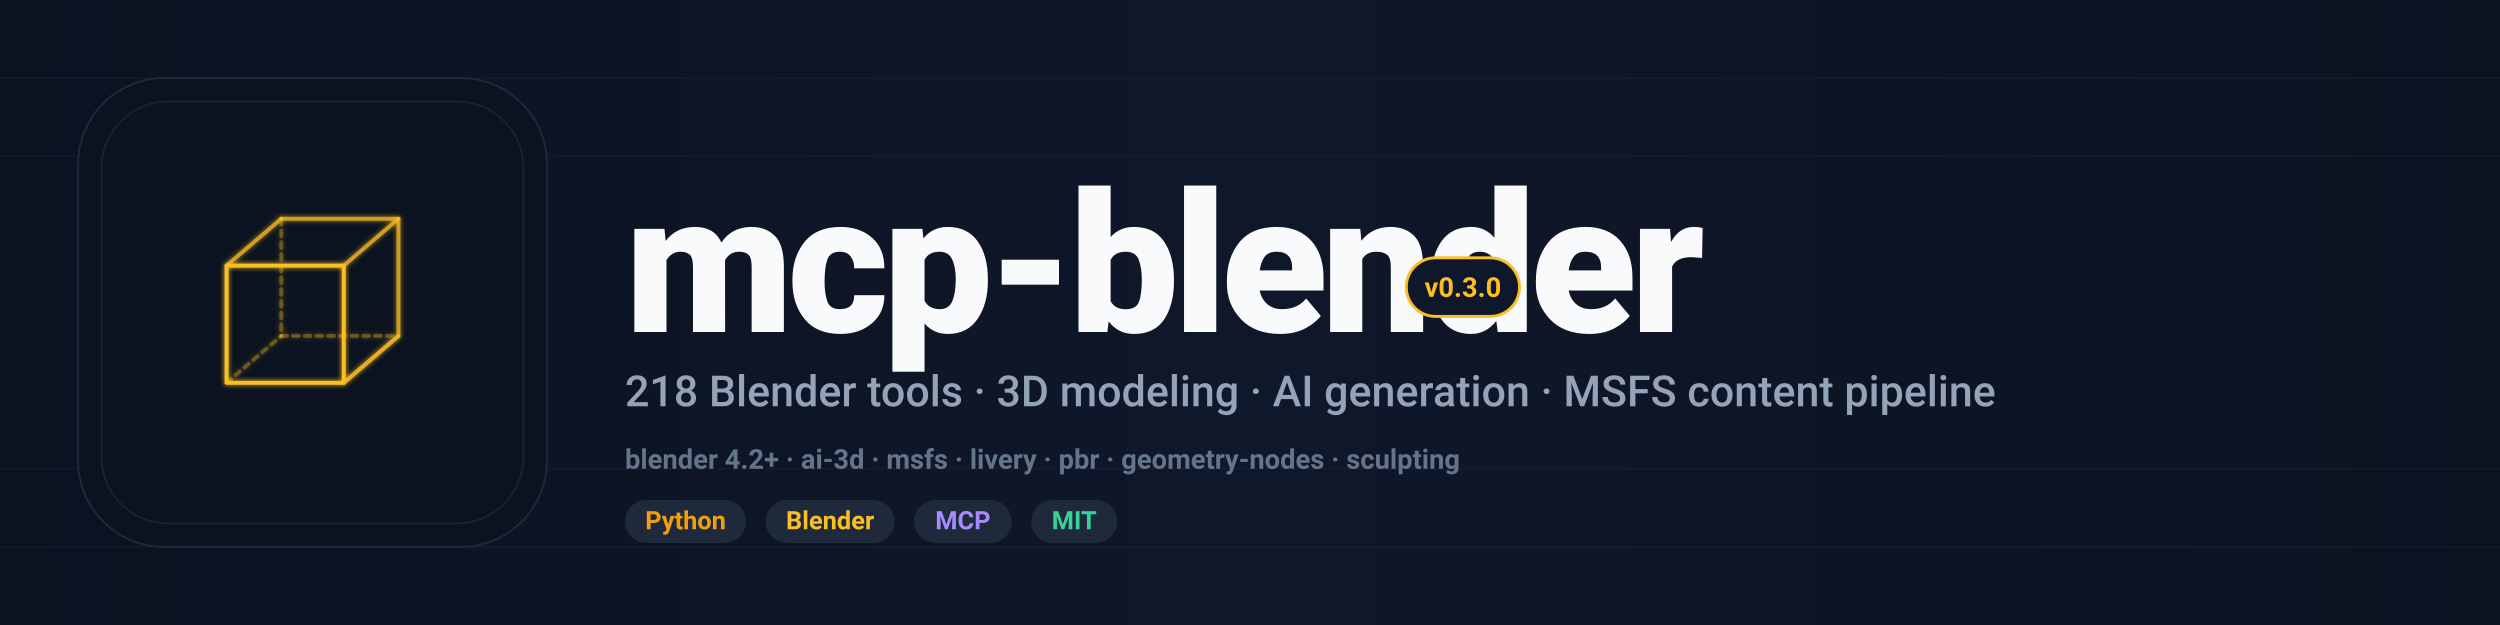
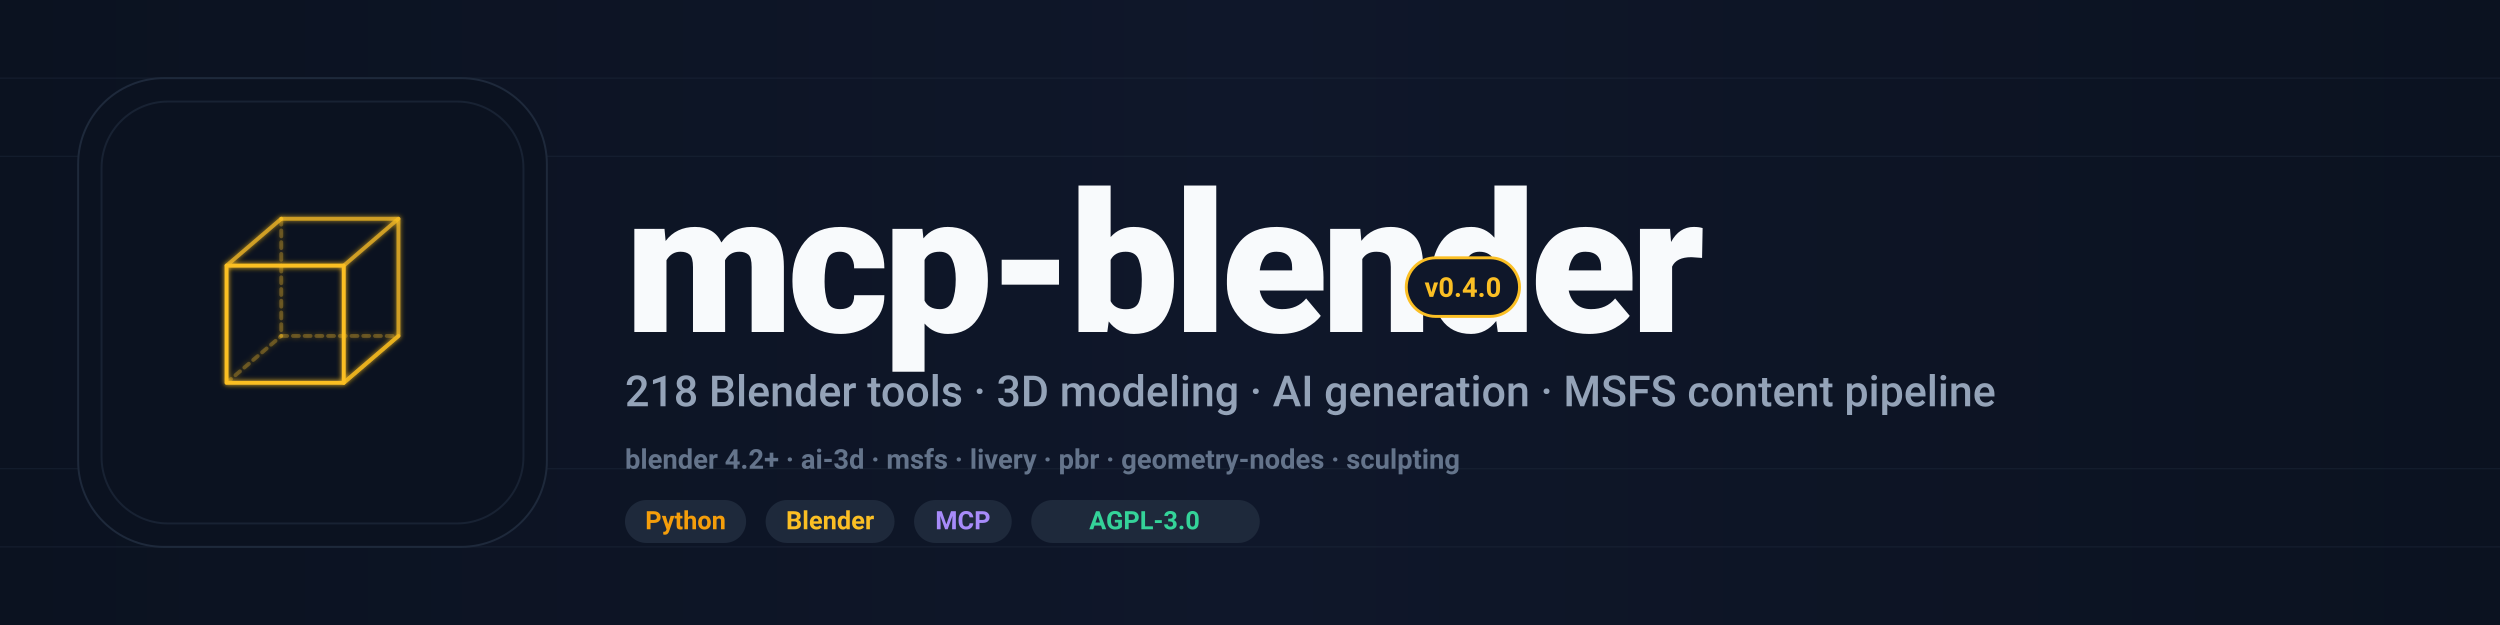
<svg xmlns="http://www.w3.org/2000/svg" viewBox="0 0 1280 320" role="img" aria-label="mcp-blender: 218 Blender tools: 3D modeling, AI generation, MSFS content pipeline">
  <defs>
    <linearGradient id="t-bg" x1="0" y1="0" x2="1" y2="0">
      <stop offset="0%" stop-color="#0B1220" />
      <stop offset="50%" stop-color="#0F172A" />
      <stop offset="100%" stop-color="#0B1220" />
    </linearGradient>
    <filter id="t-glow" x="-30%" y="-30%" width="160%" height="160%">
      <feGaussianBlur stdDeviation="1.4" result="blur" />
      <feMerge>
        <feMergeNode in="blur" />
        <feMergeNode in="SourceGraphic" />
      </feMerge>
    </filter>
    <style>
      .accent        { color: #FBBF24; }
      .accent-stroke { stroke: #FBBF24; }
      .accent-fill   { fill:   #FBBF24; }
    </style>
  </defs>
  <rect width="1280" height="320" fill="url(#t-bg)" />
  <g stroke="#1E293B" stroke-width="0.5" opacity="0.6">
    <line x1="0" y1="40" x2="1280" y2="40" />
    <line x1="0" y1="80" x2="1280" y2="80" />
    <line x1="0" y1="240" x2="1280" y2="240" />
    <line x1="0" y1="280" x2="1280" y2="280" />
  </g>
  <g transform="translate(40, 40)">
    <rect x="0" y="0" width="240" height="240" rx="44" ry="44" fill="#0B1220" stroke="#1E293B" stroke-width="1" />
    <rect x="12" y="12" width="216" height="216" rx="34" ry="34" fill="none" stroke="#1E293B" stroke-width="1" opacity="0.7" />
    <g id="glyph-slot" transform="translate(40, 40)" filter="url(#t-glow)">
      <g fill="none" class="accent-stroke" stroke-width="2" stroke-linecap="round" stroke-linejoin="round">
        <path d="M 36 56 L 96 56 L 96 116 L 36 116 Z" />
        <path d="M 64 32 L 124 32 L 124 92 L 96 116" stroke-opacity="0.7" />
        <line x1="36" y1="56" x2="64" y2="32" stroke-opacity="0.7" />
        <line x1="96" y1="56" x2="124" y2="32" stroke-opacity="0.7" />
        <line x1="96" y1="116" x2="124" y2="92" stroke-opacity="0.5" />
        <line x1="64" y1="32" x2="64" y2="92" stroke-opacity="0.3" stroke-dasharray="3,3" />
        <line x1="64" y1="92" x2="124" y2="92" stroke-opacity="0.3" stroke-dasharray="3,3" />
        <line x1="36" y1="116" x2="64" y2="92" stroke-opacity="0.3" stroke-dasharray="3,3" />
      </g>
    </g>
  </g>
  <g font-family="ui-sans-serif, -apple-system, 'Segoe UI', Roboto, 'Helvetica Neue', sans-serif">
    <text x="320" y="170" font-size="100" font-weight="800" fill="#F8FAFC" letter-spacing="-3">mcp-blender</text>
    <g id="version-pill" transform="translate(720, 132)">
      <rect x="0" y="0" width="58" height="30" rx="15" fill="#0F172A" class="accent-stroke" stroke-width="1.5" />
-       <text x="29" y="20" font-size="14" font-weight="700" class="accent-fill" text-anchor="middle">v0.3.0</text>
+       <text x="29" y="20" font-size="14" font-weight="700" class="accent-fill" text-anchor="middle">v0.4.0</text>
    </g>
    <text x="320" y="208" font-size="22" font-weight="500" fill="#94A3B8">
      218 Blender tools · 3D modeling · AI generation · MSFS content pipeline
    </text>
    <g font-size="14" font-weight="600" fill="#64748B">
      <text x="320" y="240">blender 4.2+ · ai-3d · msfs · livery · pbr · geometry-nodes · sculpting</text>
    </g>
    <g transform="translate(320, 256)" font-size="13" font-weight="700">
      <g transform="translate(0, 0)">
        <rect x="0" y="0" width="62" height="22" rx="11" fill="#1E293B" />
        <text x="31" y="15" fill="#F59E0B" text-anchor="middle">Python</text>
      </g>
      <g transform="translate(72, 0)">
        <rect x="0" y="0" width="66" height="22" rx="11" fill="#1E293B" />
        <text x="33" y="15" fill="#FBBF24" text-anchor="middle">Blender</text>
      </g>
      <g transform="translate(148, 0)">
        <rect x="0" y="0" width="50" height="22" rx="11" fill="#1E293B" />
        <text x="25" y="15" fill="#A78BFA" text-anchor="middle">MCP</text>
      </g>
      <g transform="translate(208, 0)">
-         <rect x="0" y="0" width="44" height="22" rx="11" fill="#1E293B" />
-         <text x="22" y="15" fill="#34D399" text-anchor="middle">MIT</text>
+         <rect x="0" y="0" width="117" height="22" rx="11" fill="#1E293B" />
+         <text x="58" y="15" fill="#34D399" text-anchor="middle">AGPL-3.0</text>
      </g>
    </g>
  </g>
</svg>
